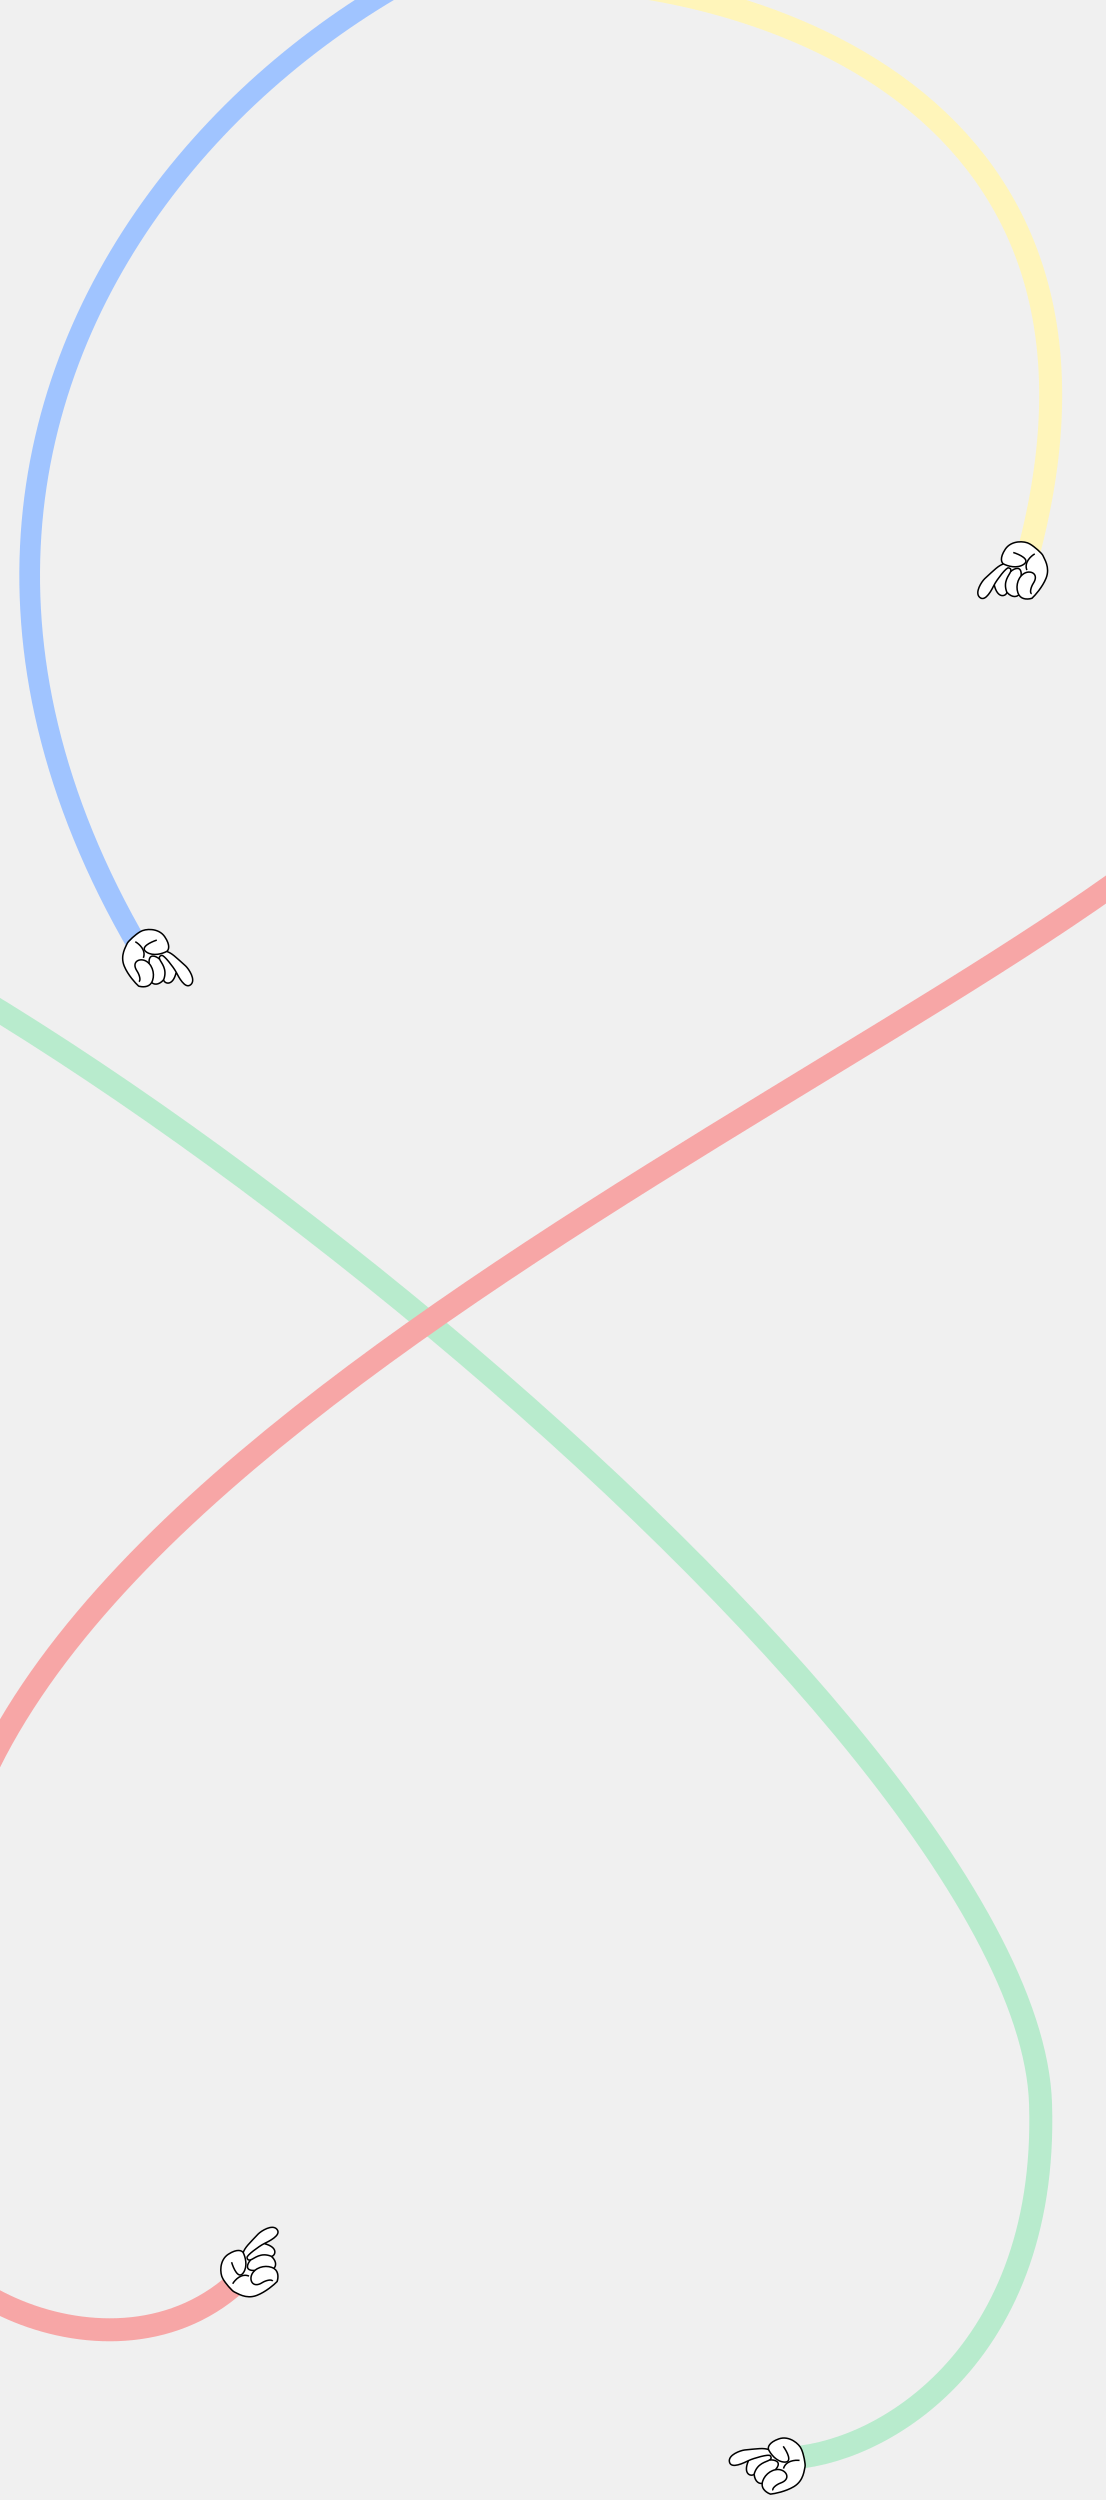
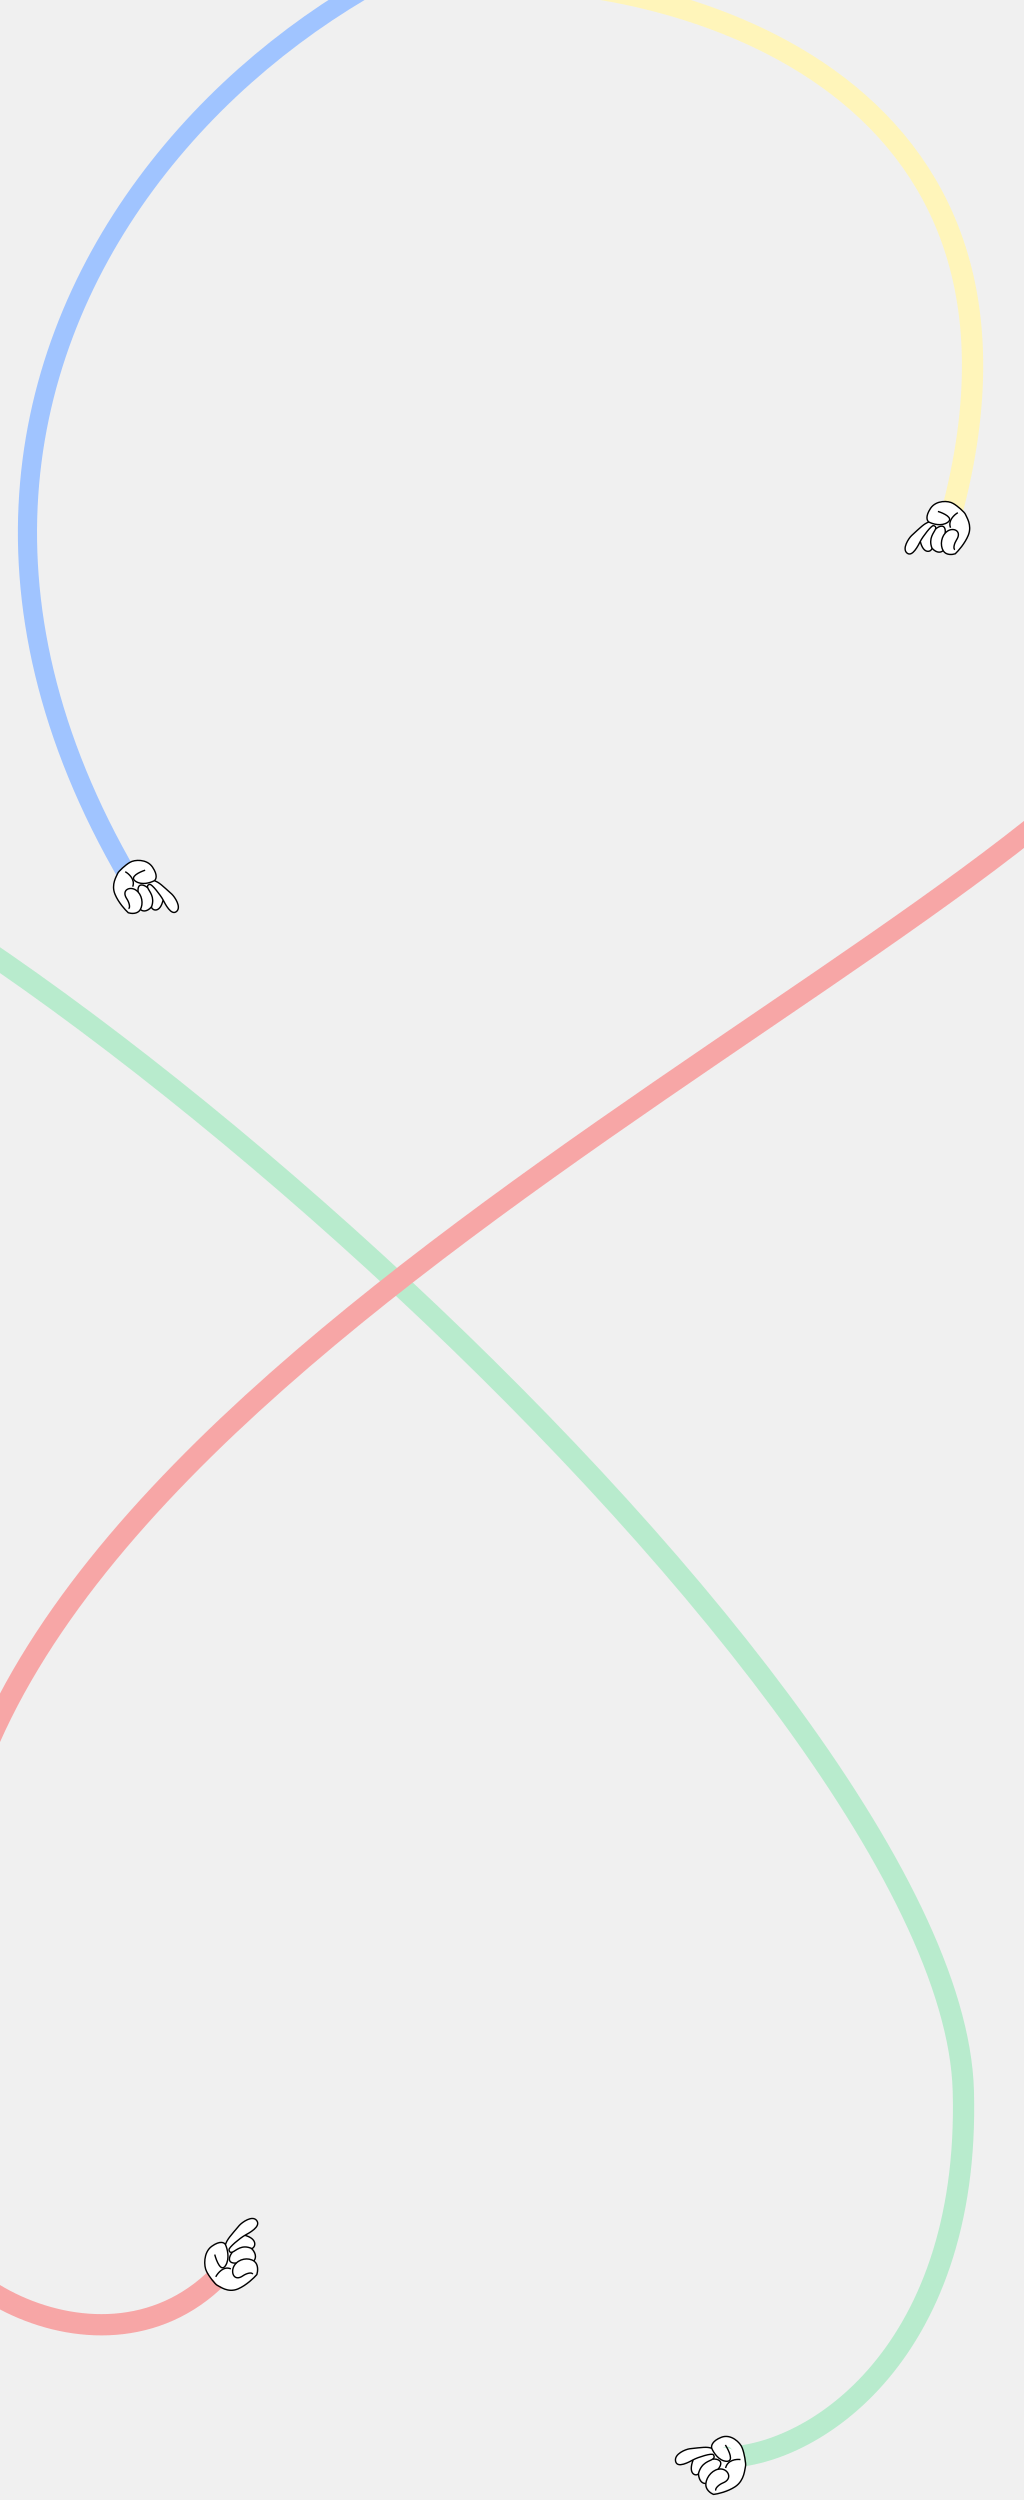
- <svg xmlns="http://www.w3.org/2000/svg" width="1443" height="3262" viewBox="0 0 1443 3262" fill="none">
+ <svg xmlns="http://www.w3.org/2000/svg" width="1443" height="3524" viewBox="0 0 1443 3524" fill="none">
  <path d="M1331 760C1535 87.498 901.922 -37.907 689.877 -25.639" stroke="#FFF5BA" stroke-width="30" />
  <path d="M961.999 -142.683C456.574 -160.315 -298 475.999 204 1273.99" stroke="#A0C4FF" stroke-width="27" />
-   <path d="M-541 1107C-209 1031.5 1341.5 2215 1357.73 2745.5C1368.13 3085.34 1133.73 3214.5 1008.73 3207.5" stroke="#B8EBCD" stroke-width="30" />
-   <path d="M1610.5 1024C1249.5 1398 -339.5 1987 -38 2737L-99.499 2851.5C-156.499 2964.5 147.701 3137.4 316.501 2971" stroke="#F7A6A6" stroke-width="30" />
+   <path d="M-540.75 1115.86C-208.762 1031.46 1341.68 2354.33 1357.91 2947.3C1368.31 3327.16 1133.92 3471.52 1008.93 3463.7" stroke="#B8EBCD" stroke-width="30" />
+   <path d="M1610.25 1024C1249.25 1441.98 -339.737 2100.25 -38.239 2938.44L-99.738 3066.41C-156.737 3192.7 147.46 3385.93 316.259 3199.96" stroke="#F7A6A6" stroke-width="30" />
  <path d="M1330.94 756.255L1330.86 756.116" stroke="white" stroke-width="45" stroke-linecap="round" />
  <path d="M1335.28 740.449L1335 740.621" stroke="white" stroke-width="45" stroke-linecap="round" />
  <path d="M1306.39 755.732C1304.11 757.528 1301.6 758.89 1300.93 759.011C1300.63 759.067 1300.4 759.242 1300.64 759.89C1301.87 763.258 1303.27 763.376 1304.28 764.743C1304.88 765.553 1305.68 765.811 1306.57 766.159C1307.7 766.6 1307.76 767.61 1307.96 768.094C1308.23 768.737 1307.75 769.355 1307.74 769.456C1307.73 769.94 1307.37 766.272 1306.69 762.677C1306.28 760.519 1305.54 759.349 1304.68 757.702C1302.28 753.087 1301.2 752.33 1300.75 751.347C1300.41 750.605 1300.4 749.794 1300.47 749.396C1300.77 747.754 1302.12 747.38 1302.94 746.326C1303.93 745.064 1304.82 744.362 1306.32 743.272C1307.07 742.729 1308.38 741.964 1308.93 741.625C1309.48 741.285 1309.25 741.428 1308.92 741.727C1307.42 743.088 1306.14 744.501 1304.98 745.643C1303.88 746.715 1302.96 747.888 1302.21 748.546C1301.08 749.538 1300.1 750.428 1299.42 751.009C1298.65 751.669 1297.77 752.704 1297.2 753.284C1296.71 753.775 1296.22 754.244 1295.77 754.776C1295.33 755.308 1294.85 755.986 1294.27 756.666C1293.8 757.229 1293.45 757.882 1292.29 760.202C1291.6 761.572 1291.23 762.598 1290.88 763.393C1290.58 764.09 1290.05 764.744 1289.51 765.237C1289.01 765.701 1288.01 766.524 1287.22 767.199C1286.53 767.798 1285.77 768.422 1285.14 769.069C1284.53 769.69 1284.2 770.357 1283.77 770.912C1283.31 771.502 1283.01 772.182 1282.55 772.948C1282.36 773.275 1282.1 773.518 1282.05 773.646C1282.03 773.701 1282.34 773.501 1282.44 773.344C1282.78 772.803 1282.74 771.969 1283.12 770.707C1283.42 769.687 1283.44 768.834 1283.39 768.226C1283.3 767.186 1284.06 766.202 1284.59 765.392C1285.11 764.6 1285.66 763.798 1286.36 763.206C1287.15 762.531 1287.73 761.745 1288.49 760.572C1289 759.777 1289.76 759.205 1290.9 758.34C1291.73 757.703 1292.4 757.123 1293.06 756.168C1293.49 755.549 1294.22 754.777 1294.95 753.971C1295.8 753.026 1296.67 752.292 1297.18 751.756C1297.71 751.194 1298.31 750.574 1299.55 749.578C1300.93 748.479 1302.15 747.552 1303.44 747.014C1304.81 746.438 1305.77 746.215 1306.69 745.677C1307.48 745.218 1308.07 744.535 1311.9 742.07C1313.29 741.178 1315.26 739.448 1316.57 738.473C1316.73 738.358 1316.91 738.235 1317 738.079C1317.45 737.373 1317.24 736.171 1316.77 735.143C1316.59 734.763 1316.21 734.614 1315.87 734.413C1314.99 733.909 1313.94 734.157 1313.22 734.185C1313.06 734.191 1312.93 733.884 1312.86 733.668C1312.58 732.802 1313.24 731.889 1313.59 731.159C1314.09 730.127 1313.67 729.053 1313.98 728.251C1314.22 727.631 1314.29 726.935 1314.61 726.315C1314.98 725.609 1315.36 724.923 1315.79 724.171C1316.29 723.302 1316.58 722.629 1317 721.754C1317.47 720.784 1317.92 719.927 1318.6 719.35C1319.48 718.59 1320.37 717.644 1321.07 717.113C1321.84 716.532 1322.36 715.768 1323.31 715.022C1325.46 713.327 1326.38 713.536 1327.25 713.385C1328.27 713.207 1329.31 713.393 1330.94 713.321C1332.05 713.271 1332.8 713.619 1333.64 713.677C1334.78 713.757 1335.85 713.98 1336.55 714.284C1337.35 714.629 1338.37 714.733 1339.16 714.859C1339.95 714.987 1340.44 715.577 1341.15 716.003C1342.07 716.552 1342.41 717.628 1342.96 718.257C1343.4 718.763 1344.13 719.462 1344.77 720.192C1345.29 720.784 1346.13 721.247 1346.96 721.701C1348.03 722.288 1348.47 722.951 1349.05 723.366C1349.19 723.467 1349.31 723.587 1349.14 723.252C1348 721.069 1347.1 720.212 1346.41 719.411C1346.26 719.239 1346.09 719.097 1346.03 719.1C1344.85 719.158 1347.78 721.836 1348.6 722.9C1349.09 723.54 1349.81 723.983 1350.35 724.487C1350.89 724.989 1351.63 725.562 1352.14 726.081C1352.68 726.62 1353.44 726.822 1354.2 727.694C1356.26 730.041 1356.41 731.53 1356.81 732.482C1357.15 733.29 1359.09 736.788 1360.13 739.043C1360.44 739.722 1360.21 740.57 1360.18 741.359C1360.15 742.119 1360.27 742.848 1360.37 743.588C1360.5 744.499 1360.36 745.294 1360.2 746.01C1359.91 747.251 1359.5 748.982 1359.36 749.804C1359.19 750.818 1358.74 751.504 1358.43 752.246C1358.14 752.934 1357.79 753.703 1357.44 754.435C1357.02 755.295 1356.53 756.026 1356.27 756.86C1356.04 757.601 1355.39 758.143 1354.79 758.775C1354.28 759.307 1353.96 759.991 1353.33 760.479C1352.77 760.913 1352.41 761.531 1351.97 762.063C1351.52 762.595 1351.14 763.216 1350.74 763.819C1350.31 764.464 1350.07 765.228 1349.68 765.853C1349.21 766.617 1348.89 767.374 1348.4 768.093C1347.99 768.695 1347.5 769.193 1347.02 769.716C1346.45 770.343 1345.66 770.784 1345.01 771.346C1344.49 771.797 1342.5 773.125 1340.97 773.593C1340.35 773.783 1339.63 773.614 1339.05 773.399C1338.9 773.345 1338.73 773.402 1338.6 773.353C1338.14 772.868 1337.4 772.298 1336.6 771.989C1336.4 771.824 1336.2 771.502 1336 771.17" stroke="white" stroke-width="13" stroke-linecap="round" />
  <path d="M1350.16 722.708C1345.09 725.624 1335.92 733.935 1339.88 743.847" stroke="black" stroke-width="2" />
  <path d="M1315.96 740.983C1313.3 739.785 1300.58 756.532 1297.24 763.115C1301.82 782.334 1312.91 777.796 1313.79 772.925C1308.11 758.608 1316.96 750.587 1318.68 745.786C1320.13 741.736 1316.65 741.108 1315.96 740.983Z" fill="white" />
  <path d="M1346.14 774.807C1343.11 773.662 1345.27 765.669 1348.24 761.174C1356.57 748.543 1344.01 742.807 1335.38 748.797C1326.76 754.786 1324.66 768.419 1329.67 776.507C1333.67 782.977 1342.58 781.948 1346.53 780.625C1350.71 776.708 1360.23 765.995 1364.9 754.477C1370.72 740.081 1362.04 728.456 1360.87 725.011C1359.93 722.255 1349.42 712.874 1343.52 709.667C1337.06 705.63 1319.62 704.712 1311.75 716.513C1303.87 728.313 1306.86 734.313 1309.34 735.838M1309.34 735.838C1302.59 738.093 1298 743.003 1284.91 755.013C1280.83 758.925 1271.28 773.408 1278.42 779.506C1286.07 786.03 1294.5 768.501 1297.24 763.115M1309.34 735.838C1314.48 738.561 1326.97 742.466 1335.84 736.305C1344.71 730.145 1330.37 723.464 1322.09 720.893M1297.24 763.115C1300.58 756.532 1313.3 739.785 1315.96 740.983C1316.65 741.108 1320.13 741.736 1318.68 745.786C1316.96 750.587 1308.11 758.608 1313.79 772.925C1312.91 777.796 1301.82 782.334 1297.24 763.115Z" stroke="black" stroke-width="2" />
  <path d="M1318.69 745.777C1323.56 741.385 1333.52 737.31 1332.4 751.479" stroke="black" stroke-width="2" />
  <path d="M1329.4 776.085C1327.32 778.344 1321.28 780.872 1313.81 772.914" stroke="black" stroke-width="2" />
  <path d="M196.135 1262.11L196.22 1261.97" stroke="white" stroke-width="45" stroke-linecap="round" />
  <path d="M191.622 1246.35L191.903 1246.52" stroke="white" stroke-width="45" stroke-linecap="round" />
  <path d="M220.681 1261.3C222.983 1263.07 225.509 1264.4 226.174 1264.52C226.483 1264.57 226.708 1264.74 226.478 1265.39C225.284 1268.77 223.886 1268.91 222.893 1270.29C222.305 1271.1 221.509 1271.37 220.621 1271.73C219.496 1272.18 219.449 1273.19 219.251 1273.68C218.987 1274.33 219.481 1274.94 219.486 1275.04C219.508 1275.52 219.822 1271.85 220.461 1268.25C220.845 1266.09 221.57 1264.91 222.411 1263.25C224.763 1258.61 225.831 1257.84 226.268 1256.85C226.597 1256.11 226.599 1255.29 226.522 1254.9C226.205 1253.26 224.855 1252.9 224.018 1251.86C223.016 1250.6 222.124 1249.91 220.607 1248.84C219.852 1248.31 218.531 1247.56 217.979 1247.22C217.426 1246.89 217.658 1247.03 217.99 1247.33C219.504 1248.67 220.798 1250.07 221.977 1251.2C223.084 1252.26 224.023 1253.42 224.78 1254.07C225.921 1255.05 226.912 1255.92 227.594 1256.5C228.369 1257.15 229.264 1258.17 229.844 1258.75C230.335 1259.23 230.836 1259.7 231.286 1260.22C231.736 1260.75 232.22 1261.42 232.805 1262.1C233.289 1262.65 233.642 1263.3 234.83 1265.61C235.532 1266.97 235.921 1267.99 236.276 1268.78C236.588 1269.48 237.125 1270.12 237.664 1270.61C238.172 1271.07 239.188 1271.88 239.976 1272.55C240.677 1273.14 241.449 1273.75 242.086 1274.39C242.698 1275.01 243.04 1275.67 243.476 1276.22C243.94 1276.8 244.247 1277.48 244.714 1278.24C244.913 1278.57 245.173 1278.81 245.226 1278.93C245.248 1278.99 244.935 1278.79 244.834 1278.64C244.487 1278.1 244.511 1277.26 244.122 1276.01C243.807 1274.99 243.779 1274.14 243.825 1273.53C243.903 1272.49 243.129 1271.51 242.591 1270.71C242.065 1269.92 241.503 1269.13 240.8 1268.54C239.997 1267.88 239.408 1267.1 238.639 1265.93C238.118 1265.15 237.348 1264.58 236.203 1263.73C235.36 1263.1 234.689 1262.53 234.016 1261.58C233.58 1260.97 232.839 1260.21 232.103 1259.41C231.241 1258.47 230.359 1257.75 229.847 1257.22C229.31 1256.66 228.702 1256.05 227.446 1255.07C226.058 1253.98 224.824 1253.07 223.535 1252.55C222.154 1251.99 221.193 1251.78 220.264 1251.25C219.468 1250.8 218.869 1250.12 215.013 1247.7C213.619 1246.83 211.628 1245.12 210.3 1244.16C210.143 1244.05 209.965 1243.93 209.865 1243.77C209.414 1243.07 209.61 1241.86 210.068 1240.83C210.238 1240.45 210.614 1240.3 210.96 1240.09C211.826 1239.58 212.88 1239.81 213.605 1239.83C213.764 1239.84 213.887 1239.53 213.954 1239.31C214.225 1238.44 213.558 1237.54 213.198 1236.81C212.689 1235.79 213.093 1234.71 212.777 1233.91C212.532 1233.29 212.45 1232.6 212.12 1231.98C211.744 1231.28 211.357 1230.6 210.915 1229.85C210.404 1228.99 210.116 1228.32 209.682 1227.45C209.201 1226.48 208.735 1225.63 208.056 1225.06C207.161 1224.31 206.265 1223.38 205.557 1222.85C204.784 1222.28 204.252 1221.52 203.295 1220.79C201.124 1219.12 200.207 1219.34 199.335 1219.2C198.316 1219.03 197.274 1219.23 195.648 1219.17C194.534 1219.14 193.793 1219.49 192.954 1219.56C191.815 1219.65 190.747 1219.89 190.044 1220.2C189.248 1220.56 188.23 1220.67 187.447 1220.81C186.658 1220.94 186.175 1221.54 185.466 1221.97C184.55 1222.53 184.221 1223.61 183.679 1224.25C183.243 1224.76 182.529 1225.47 181.894 1226.2C181.38 1226.8 180.547 1227.27 179.726 1227.74C178.663 1228.34 178.228 1229.01 177.654 1229.43C177.513 1229.53 177.391 1229.65 177.562 1229.31C178.673 1227.12 179.567 1226.25 180.245 1225.44C180.391 1225.27 180.564 1225.12 180.626 1225.13C181.802 1225.17 178.905 1227.88 178.096 1228.96C177.61 1229.6 176.896 1230.05 176.362 1230.56C175.829 1231.07 175.101 1231.65 174.591 1232.18C174.062 1232.72 173.306 1232.93 172.551 1233.81C170.519 1236.18 170.383 1237.67 169.997 1238.63C169.669 1239.44 167.77 1242.96 166.753 1245.23C166.447 1245.91 166.693 1246.76 166.729 1247.55C166.764 1248.31 166.66 1249.04 166.566 1249.78C166.45 1250.69 166.591 1251.48 166.766 1252.2C167.07 1253.43 167.5 1255.16 167.645 1255.98C167.824 1256.99 168.283 1257.67 168.605 1258.41C168.903 1259.1 169.263 1259.86 169.622 1260.59C170.045 1261.45 170.552 1262.17 170.818 1263C171.055 1263.74 171.709 1264.27 172.323 1264.9C172.839 1265.43 173.159 1266.11 173.796 1266.59C174.363 1267.01 174.732 1267.63 175.181 1268.15C175.631 1268.68 176.023 1269.3 176.429 1269.9C176.865 1270.54 177.116 1271.3 177.509 1271.92C177.988 1272.68 178.32 1273.43 178.816 1274.14C179.232 1274.74 179.723 1275.23 180.21 1275.75C180.794 1276.37 181.584 1276.8 182.241 1277.36C182.768 1277.8 184.772 1279.11 186.31 1279.56C186.935 1279.74 187.646 1279.56 188.229 1279.34C188.374 1279.29 188.546 1279.34 188.674 1279.29C189.13 1278.8 189.86 1278.22 190.659 1277.9C190.857 1277.74 191.053 1277.41 191.255 1277.08" stroke="white" stroke-width="13" stroke-linecap="round" />
  <path d="M176.532 1228.78C181.641 1231.64 190.899 1239.84 187.052 1249.8" stroke="black" stroke-width="2" />
  <path d="M181.152 1280.83C184.165 1279.65 181.914 1271.68 178.896 1267.22C170.417 1254.69 182.918 1248.81 191.61 1254.7C200.303 1260.59 202.558 1274.2 197.643 1282.34C193.711 1288.86 184.796 1287.93 180.83 1286.65C176.607 1282.78 166.96 1272.18 162.165 1260.72C156.171 1246.39 164.718 1234.67 165.853 1231.21C166.762 1228.44 177.161 1218.94 183.028 1215.67C189.437 1211.55 206.864 1210.44 214.875 1222.15C222.886 1233.85 219.966 1239.89 217.504 1241.44M217.504 1241.44C224.283 1243.62 228.926 1248.48 242.15 1260.34C246.28 1264.2 255.995 1278.57 248.92 1284.75C241.351 1291.36 232.717 1273.93 229.92 1268.58M217.504 1241.44C212.398 1244.22 199.951 1248.27 191.01 1242.21C182.069 1236.16 196.331 1229.31 204.579 1226.64M229.92 1268.58C226.502 1262.03 213.591 1245.43 210.947 1246.66C210.252 1246.8 206.78 1247.46 208.275 1251.5C210.048 1256.28 218.997 1264.2 213.48 1278.58C214.415 1283.44 225.559 1287.85 229.92 1268.58Z" stroke="black" stroke-width="2" />
  <path d="M208.262 1251.49C203.349 1247.15 193.343 1243.19 194.623 1257.35" stroke="black" stroke-width="2" />
  <path d="M197.905 1281.92C200.015 1284.15 206.08 1286.61 213.463 1278.57" stroke="black" stroke-width="2" />
-   <path d="M337.425 2961.06L337.286 2960.97" stroke="white" stroke-width="45" stroke-linecap="round" />
-   <path d="M321.561 2965.18L321.737 2964.9" stroke="white" stroke-width="45" stroke-linecap="round" />
-   <path d="M337.236 2936.5C339.064 2934.24 340.46 2931.75 340.59 2931.09C340.651 2930.78 340.828 2930.56 341.473 2930.81C344.824 2932.09 344.923 2933.49 346.275 2934.52C347.078 2935.12 347.325 2935.93 347.66 2936.82C348.086 2937.96 349.095 2938.03 349.576 2938.24C350.216 2938.52 350.84 2938.04 350.941 2938.04C351.425 2938.03 347.763 2937.63 344.177 2936.9C342.025 2936.46 340.866 2935.7 339.23 2934.82C334.648 2932.35 333.906 2931.27 332.929 2930.8C332.192 2930.46 331.381 2930.43 330.982 2930.5C329.336 2930.78 328.944 2932.12 327.879 2932.93C326.603 2933.9 325.89 2934.77 324.779 2936.26C324.225 2937 323.443 2938.3 323.096 2938.85C322.749 2939.39 322.895 2939.16 323.198 2938.84C324.58 2937.36 326.011 2936.1 327.168 2934.95C328.255 2933.87 329.44 2932.96 330.109 2932.22C331.116 2931.11 332.02 2930.14 332.609 2929.47C333.28 2928.71 334.327 2927.84 334.915 2927.28C335.412 2926.8 335.888 2926.31 336.426 2925.87C336.964 2925.44 337.649 2924.97 338.337 2924.4C338.905 2923.93 339.564 2923.59 341.899 2922.46C343.279 2921.8 344.31 2921.43 345.109 2921.1C345.811 2920.8 346.471 2920.28 346.971 2919.76C347.442 2919.26 348.279 2918.27 348.964 2917.49C349.573 2916.81 350.207 2916.05 350.863 2915.43C351.492 2914.84 352.163 2914.51 352.724 2914.09C353.321 2913.64 354.004 2913.35 354.777 2912.9C355.106 2912.71 355.353 2912.46 355.482 2912.41C355.537 2912.39 355.332 2912.69 355.174 2912.79C354.629 2913.13 353.795 2913.08 352.528 2913.44C351.504 2913.73 350.651 2913.73 350.043 2913.67C349.005 2913.57 348.011 2914.32 347.193 2914.83C346.395 2915.34 345.585 2915.88 344.984 2916.57C344.298 2917.36 343.504 2917.93 342.321 2918.67C341.519 2919.17 340.936 2919.92 340.056 2921.05C339.408 2921.87 338.819 2922.53 337.855 2923.18C337.23 2923.6 336.448 2924.32 335.632 2925.03C334.675 2925.87 333.93 2926.74 333.387 2927.24C332.818 2927.76 332.19 2928.35 331.177 2929.58C330.059 2930.94 329.116 2932.15 328.56 2933.43C327.965 2934.79 327.729 2935.75 327.179 2936.67C326.709 2937.45 326.017 2938.03 323.501 2941.83C322.59 2943.2 320.833 2945.14 319.841 2946.45C319.723 2946.6 319.598 2946.78 319.44 2946.87C318.729 2947.31 317.529 2947.08 316.509 2946.6C316.13 2946.42 315.987 2946.04 315.79 2945.69C315.298 2944.81 315.561 2943.76 315.599 2943.03C315.607 2942.88 315.301 2942.75 315.086 2942.67C314.224 2942.38 313.303 2943.02 312.568 2943.37C311.529 2943.85 310.461 2943.42 309.655 2943.71C309.032 2943.94 308.335 2944.01 307.71 2944.32C307 2944.68 306.308 2945.05 305.55 2945.47C304.674 2945.96 303.998 2946.23 303.118 2946.65C302.141 2947.1 301.278 2947.55 300.692 2948.21C299.92 2949.09 298.961 2949.96 298.421 2950.65C297.83 2951.41 297.059 2951.92 296.299 2952.86C294.576 2954.99 294.772 2955.91 294.609 2956.78C294.418 2957.8 294.589 2958.84 294.494 2960.47C294.429 2961.58 294.767 2962.33 294.814 2963.17C294.878 2964.31 295.087 2965.38 295.381 2966.09C295.715 2966.9 295.805 2967.92 295.921 2968.71C296.037 2969.5 296.621 2970 297.037 2970.72C297.574 2971.65 298.645 2972 299.266 2972.56C299.766 2973.01 300.455 2973.74 301.177 2974.39C301.761 2974.92 302.212 2975.77 302.655 2976.6C303.228 2977.68 303.885 2978.13 304.291 2978.71C304.39 2978.86 304.508 2978.98 304.176 2978.8C302.009 2977.64 301.164 2976.72 300.372 2976.02C300.203 2975.87 300.063 2975.7 300.067 2975.63C300.141 2974.46 302.778 2977.42 303.832 2978.26C304.465 2978.76 304.898 2979.49 305.395 2980.03C305.889 2980.58 306.452 2981.32 306.964 2981.84C307.495 2982.39 307.688 2983.15 308.549 2983.92C310.868 2986.02 312.354 2986.19 313.301 2986.6C314.104 2986.95 317.575 2988.93 319.816 2990.01C320.49 2990.33 321.341 2990.11 322.131 2990.09C322.891 2990.07 323.618 2990.2 324.357 2990.31C325.266 2990.45 326.063 2990.33 326.781 2990.17C328.026 2989.9 329.762 2989.51 330.586 2989.39C331.603 2989.23 332.294 2988.79 333.041 2988.49C333.733 2988.21 334.506 2987.87 335.243 2987.53C336.109 2987.12 336.847 2986.64 337.684 2986.39C338.428 2986.17 338.978 2985.53 339.619 2984.93C340.158 2984.43 340.846 2984.13 341.342 2983.5C341.785 2982.95 342.407 2982.6 342.945 2982.16C343.483 2981.72 344.11 2981.35 344.717 2980.95C345.368 2980.54 346.136 2980.3 346.766 2979.93C347.536 2979.47 348.297 2979.15 349.023 2978.68C349.631 2978.28 350.135 2977.8 350.665 2977.32C351.3 2976.75 351.751 2975.98 352.322 2975.33C352.781 2974.82 354.135 2972.85 354.624 2971.32C354.822 2970.7 354.664 2969.99 354.456 2969.4C354.405 2969.25 354.463 2969.08 354.416 2968.95C353.938 2968.48 353.377 2967.74 353.08 2966.93C352.918 2966.73 352.598 2966.52 352.269 2966.31" stroke="white" stroke-width="13" stroke-linecap="round" />
-   <path d="M303.618 2979.82C306.604 2974.78 315.039 2965.73 324.895 2969.83" stroke="black" stroke-width="2" />
-   <path d="M322.358 2945.86C321.197 2943.19 338.116 2930.7 344.744 2927.45C363.899 2932.29 359.21 2943.32 354.327 2944.13C340.089 2938.26 331.948 2947 327.123 2948.66C323.054 2950.05 322.474 2946.56 322.358 2945.86Z" fill="white" />
-   <path d="M355.767 2976.51C354.664 2973.47 346.642 2975.52 342.107 2978.42C329.364 2986.58 323.8 2973.94 329.906 2965.4C336.013 2956.86 349.673 2954.94 357.692 2960.06C364.107 2964.16 362.956 2973.04 361.579 2976.98C357.606 2981.1 346.764 2990.48 335.184 2994.98C320.708 3000.62 309.203 2991.78 305.775 2990.55C303.031 2989.58 293.795 2978.94 290.67 2973C286.721 2966.48 286.041 2949.03 297.948 2941.32C309.855 2933.61 315.813 2936.68 317.304 2939.18M317.304 2939.18C319.651 2932.46 324.624 2927.94 336.812 2915.01C340.779 2910.98 355.39 2901.63 361.391 2908.86C367.81 2916.59 350.167 2924.79 344.744 2927.45M317.304 2939.18C319.957 2944.35 323.691 2956.9 317.41 2965.68C311.129 2974.47 304.644 2960.04 302.187 2951.73M344.744 2927.45C338.116 2930.7 321.197 2943.19 322.358 2945.86C322.474 2946.56 323.054 2950.05 327.123 2948.66C331.948 2947 340.089 2938.26 354.327 2944.13C359.21 2943.32 363.899 2932.29 344.744 2927.45Z" stroke="black" stroke-width="2" />
-   <path d="M327.115 2948.67C322.656 2953.47 318.446 2963.38 332.629 2962.45" stroke="black" stroke-width="2" />
-   <path d="M357.274 2959.79C359.561 2957.74 362.171 2951.73 354.316 2944.15" stroke="black" stroke-width="2" />
-   <path d="M1007.68 3225.49L1007.7 3225.33" stroke="white" stroke-width="45" stroke-linecap="round" />
-   <path d="M1020.67 3215.5L1020.35 3215.47" stroke="white" stroke-width="45" stroke-linecap="round" />
-   <path d="M988.419 3210.25C985.516 3210.31 982.692 3209.88 982.09 3209.58C981.81 3209.43 981.527 3209.44 981.325 3210.1C980.275 3213.53 981.32 3214.47 981.299 3216.17C981.286 3217.17 981.768 3217.86 982.269 3218.68C982.904 3219.71 982.341 3220.55 982.211 3221.06C982.039 3221.74 981.278 3221.93 981.214 3222.01C980.909 3222.39 982.839 3219.25 984.466 3215.97C985.443 3214.01 985.56 3212.63 985.869 3210.79C986.736 3205.66 986.335 3204.41 986.571 3203.36C986.749 3202.56 987.23 3201.91 987.528 3201.63C988.757 3200.5 990.055 3201.02 991.349 3200.68C992.899 3200.27 994.026 3200.24 995.884 3200.28C996.81 3200.3 998.317 3200.48 998.959 3200.54C999.602 3200.6 999.333 3200.58 998.89 3200.62C996.873 3200.8 995.001 3201.15 993.382 3201.36C991.862 3201.55 990.417 3201.93 989.422 3202C987.923 3202.11 986.603 3202.23 985.714 3202.28C984.704 3202.35 983.375 3202.64 982.567 3202.75C981.885 3202.85 981.206 3202.93 980.531 3203.08C979.857 3203.24 979.067 3203.49 978.196 3203.69C977.476 3203.85 976.806 3204.16 974.48 3205.31C973.106 3205.99 972.186 3206.58 971.43 3207C970.767 3207.37 969.95 3207.58 969.228 3207.65C968.547 3207.71 967.247 3207.76 966.218 3207.83C965.303 3207.89 964.316 3207.92 963.423 3208.06C962.567 3208.19 961.897 3208.52 961.22 3208.7C960.499 3208.9 959.851 3209.26 959.023 3209.59C958.67 3209.74 958.318 3209.78 958.2 3209.85C958.149 3209.88 958.518 3209.9 958.691 3209.84C959.29 3209.61 959.767 3208.93 960.827 3208.15C961.684 3207.52 962.213 3206.85 962.539 3206.33C963.095 3205.45 964.297 3205.12 965.207 3204.8C966.097 3204.48 967.022 3204.17 967.934 3204.12C968.976 3204.06 969.912 3203.79 971.223 3203.31C972.111 3202.98 973.065 3202.99 974.492 3202.98C975.543 3202.98 976.423 3202.92 977.527 3202.56C978.243 3202.32 979.293 3202.15 980.358 3201.94C981.608 3201.7 982.747 3201.65 983.474 3201.52C984.236 3201.4 985.089 3201.26 986.683 3201.22C988.443 3201.18 989.978 3201.18 991.326 3201.52C992.769 3201.89 993.668 3202.29 994.728 3202.42C995.636 3202.53 996.52 3202.34 1001.06 3202.69C1002.7 3202.81 1005.32 3202.62 1006.95 3202.64C1007.15 3202.64 1007.36 3202.65 1007.54 3202.59C1008.32 3202.29 1008.87 3201.21 1009.12 3200.1C1009.21 3199.69 1009 3199.35 1008.84 3198.98C1008.45 3198.05 1007.46 3197.61 1006.87 3197.2C1006.74 3197.11 1006.82 3196.78 1006.9 3196.57C1007.2 3195.71 1008.27 3195.38 1008.99 3195.01C1010.01 3194.49 1010.33 3193.38 1011.06 3192.92C1011.62 3192.57 1012.1 3192.06 1012.73 3191.76C1013.45 3191.42 1014.17 3191.1 1014.97 3190.77C1015.89 3190.38 1016.52 3190.01 1017.39 3189.57C1018.35 3189.08 1019.23 3188.67 1020.11 3188.62C1021.28 3188.54 1022.55 3188.32 1023.43 3188.32C1024.4 3188.32 1025.27 3188.03 1026.48 3188.01C1029.22 3187.96 1029.83 3188.68 1030.61 3189.08C1031.53 3189.55 1032.25 3190.33 1033.59 3191.26C1034.51 3191.89 1034.89 3192.62 1035.53 3193.17C1036.39 3193.92 1037.11 3194.74 1037.48 3195.41C1037.91 3196.17 1038.66 3196.87 1039.21 3197.44C1039.77 3198.02 1039.8 3198.79 1040.11 3199.56C1040.52 3200.55 1040.14 3201.62 1040.2 3202.45C1040.25 3203.12 1040.4 3204.11 1040.47 3205.08C1040.53 3205.87 1040.92 3206.75 1041.3 3207.61C1041.8 3208.72 1041.75 3209.52 1041.97 3210.2C1042.02 3210.36 1042.04 3210.53 1042.11 3210.16C1042.52 3207.73 1042.32 3206.51 1042.25 3205.45C1042.24 3205.23 1042.18 3205.01 1042.13 3204.97C1041.16 3204.31 1041.88 3208.21 1041.89 3209.55C1041.9 3210.36 1042.2 3211.15 1042.33 3211.88C1042.46 3212.6 1042.7 3213.5 1042.79 3214.23C1042.9 3214.98 1043.38 3215.6 1043.46 3216.76C1043.69 3219.87 1042.91 3221.15 1042.65 3222.15C1042.43 3223 1041.87 3226.96 1041.34 3229.38C1041.18 3230.12 1040.48 3230.65 1039.98 3231.26C1039.5 3231.85 1039.15 3232.5 1038.79 3233.15C1038.34 3233.96 1037.75 3234.51 1037.19 3234.98C1036.21 3235.79 1034.84 3236.93 1034.23 3237.5C1033.49 3238.21 1032.71 3238.48 1032.01 3238.89C1031.37 3239.26 1030.62 3239.66 1029.9 3240.03C1029.05 3240.47 1028.21 3240.75 1027.51 3241.26C1026.88 3241.71 1026.03 3241.75 1025.17 3241.89C1024.44 3242.01 1023.78 3242.36 1022.98 3242.37C1022.27 3242.38 1021.61 3242.65 1020.94 3242.81C1020.26 3242.97 1019.58 3243.23 1018.9 3243.47C1018.17 3243.72 1017.51 3244.19 1016.83 3244.45C1015.99 3244.78 1015.28 3245.19 1014.45 3245.47C1013.76 3245.7 1013.08 3245.8 1012.38 3245.93C1011.54 3246.08 1010.65 3245.96 1009.79 3246.02C1009.1 3246.06 1006.71 3245.92 1005.21 3245.37C1004.6 3245.14 1004.13 3244.58 1003.79 3244.05C1003.71 3243.92 1003.54 3243.86 1003.47 3243.75C1003.39 3243.08 1003.15 3242.18 1002.69 3241.45C1002.63 3241.2 1002.67 3240.82 1002.71 3240.43" stroke="white" stroke-width="13" stroke-linecap="round" />
-   <path d="M1043.25 3210.34C1037.44 3209.61 1025.12 3210.7 1022.3 3220.99" stroke="black" stroke-width="2" />
-   <path d="M1004.95 3204.27C1003.55 3201.71 983.302 3207.38 976.664 3210.62C968.717 3228.7 980.3 3231.78 983.941 3228.43C988.052 3213.58 999.956 3212.53 1004.22 3209.74C1007.82 3207.39 1005.43 3204.79 1004.95 3204.27Z" fill="white" />
-   <path d="M1008.6 3249.46C1006.88 3246.72 1013.42 3241.65 1018.5 3239.85C1032.77 3234.81 1026.21 3222.65 1015.72 3222.22C1005.23 3221.79 995.329 3231.4 994.44 3240.87C993.729 3248.45 1001.45 3253 1005.4 3254.33C1011.09 3253.73 1025.15 3250.94 1035.82 3244.57C1049.16 3236.61 1049.26 3222.1 1050.4 3218.64C1051.31 3215.88 1048.6 3202.06 1045.82 3195.94C1043.11 3188.82 1029.76 3177.56 1016.36 3182.22C1002.96 3186.87 1001.72 3193.46 1002.78 3196.17M1002.78 3196.17C996.032 3193.89 989.411 3195.04 971.728 3196.72C966.11 3197.37 949.754 3203.15 951.771 3212.33C953.928 3222.14 971.232 3213.26 976.664 3210.62M1002.78 3196.17C1005.23 3201.44 1012.83 3212.1 1023.62 3212.54C1034.42 3212.98 1027.02 3199 1021.97 3191.96M976.664 3210.62C983.302 3207.38 1003.55 3201.71 1004.95 3204.27C1005.43 3204.79 1007.82 3207.39 1004.22 3209.74C999.956 3212.53 988.052 3213.58 983.941 3228.43C980.3 3231.78 968.717 3228.7 976.664 3210.62Z" stroke="black" stroke-width="2" />
-   <path d="M1004.24 3209.74C1010.77 3209.18 1021.17 3211.94 1011.72 3222.56" stroke="black" stroke-width="2" />
-   <path d="M994.481 3240.37C991.456 3240.91 985.118 3239.29 983.962 3228.43" stroke="black" stroke-width="2" />
+   <path d="M337.924 3188.45L337.786 3188.35" stroke="white" stroke-width="45" stroke-linecap="round" />
+   <path d="M322.06 3193.05L322.237 3192.74" stroke="white" stroke-width="45" stroke-linecap="round" />
+   <path d="M337.736 3161.01C339.564 3158.49 340.96 3155.71 341.09 3154.97C341.15 3154.62 341.327 3154.38 341.973 3154.65C345.324 3156.08 345.422 3157.65 346.775 3158.79C347.577 3159.47 347.824 3160.37 348.16 3161.37C348.585 3162.64 349.595 3162.72 350.076 3162.96C350.715 3163.27 351.34 3162.73 351.44 3162.73C351.925 3162.72 348.262 3162.27 344.677 3161.45C342.525 3160.96 341.365 3160.12 339.729 3159.13C335.148 3156.38 334.406 3155.16 333.429 3154.65C332.691 3154.26 331.88 3154.23 331.482 3154.31C329.836 3154.62 329.444 3156.11 328.378 3157.02C327.103 3158.1 326.389 3159.08 325.278 3160.74C324.725 3161.57 323.943 3163.03 323.596 3163.64C323.249 3164.24 323.394 3163.99 323.698 3163.63C325.08 3161.97 326.51 3160.57 327.668 3159.28C328.755 3158.07 329.94 3157.06 330.608 3156.23C331.615 3154.98 332.519 3153.9 333.109 3153.15C333.779 3152.31 334.826 3151.34 335.414 3150.7C335.912 3150.17 336.387 3149.62 336.925 3149.14C337.463 3148.65 338.148 3148.13 338.836 3147.49C339.405 3146.97 340.063 3146.59 342.399 3145.33C343.778 3144.58 344.809 3144.18 345.609 3143.8C346.31 3143.47 346.97 3142.89 347.47 3142.3C347.942 3141.75 348.778 3140.64 349.464 3139.77C350.073 3139.01 350.707 3138.16 351.362 3137.47C351.991 3136.8 352.663 3136.44 353.223 3135.97C353.821 3135.47 354.504 3135.14 355.276 3134.64C355.606 3134.43 355.853 3134.15 355.981 3134.09C356.036 3134.07 355.832 3134.41 355.674 3134.52C355.129 3134.89 354.294 3134.84 353.028 3135.24C352.004 3135.56 351.151 3135.57 350.543 3135.5C349.504 3135.39 348.51 3136.22 347.693 3136.8C346.895 3137.37 346.084 3137.97 345.483 3138.74C344.797 3139.62 344.004 3140.26 342.821 3141.08C342.018 3141.64 341.436 3142.49 340.555 3143.74C339.907 3144.67 339.319 3145.4 338.355 3146.12C337.73 3146.59 336.947 3147.4 336.132 3148.2C335.175 3149.14 334.43 3150.1 333.886 3150.66C333.317 3151.24 332.689 3151.9 331.676 3153.28C330.558 3154.8 329.616 3156.15 329.06 3157.58C328.465 3159.1 328.228 3160.17 327.679 3161.2C327.208 3162.07 326.517 3162.72 324 3166.96C323.09 3168.49 321.332 3170.67 320.34 3172.13C320.223 3172.3 320.097 3172.49 319.94 3172.6C319.229 3173.09 318.029 3172.83 317.008 3172.29C316.63 3172.09 316.486 3171.67 316.29 3171.27C315.798 3170.29 316.061 3169.12 316.098 3168.31C316.106 3168.14 315.801 3167.99 315.586 3167.91C314.724 3167.58 313.803 3168.3 313.067 3168.68C312.029 3169.22 310.961 3168.74 310.154 3169.07C309.532 3169.33 308.834 3169.4 308.209 3169.75C307.499 3170.15 306.808 3170.56 306.05 3171.04C305.174 3171.58 304.497 3171.89 303.617 3172.35C302.64 3172.86 301.777 3173.35 301.191 3174.1C300.419 3175.07 299.461 3176.05 298.92 3176.83C298.329 3177.67 297.558 3178.25 296.799 3179.29C295.075 3181.67 295.272 3182.7 295.108 3183.67C294.917 3184.81 295.089 3185.98 294.994 3187.79C294.929 3189.03 295.266 3189.87 295.314 3190.81C295.378 3192.09 295.586 3193.29 295.881 3194.08C296.214 3194.98 296.304 3196.12 296.42 3197C296.537 3197.88 297.12 3198.44 297.536 3199.24C298.073 3200.28 299.144 3200.68 299.766 3201.3C300.265 3201.8 300.954 3202.62 301.676 3203.35C302.26 3203.94 302.712 3204.89 303.154 3205.82C303.727 3207.02 304.384 3207.53 304.791 3208.18C304.89 3208.34 305.008 3208.48 304.675 3208.28C302.508 3206.98 301.664 3205.95 300.872 3205.17C300.702 3205.01 300.563 3204.81 300.567 3204.74C300.641 3203.43 303.278 3206.74 304.331 3207.67C304.964 3208.23 305.398 3209.04 305.894 3209.65C306.389 3210.26 306.951 3211.09 307.463 3211.68C307.995 3212.28 308.187 3213.13 309.049 3214C311.367 3216.34 312.854 3216.53 313.8 3216.99C314.604 3217.38 318.075 3219.6 320.315 3220.8C320.99 3221.16 321.841 3220.91 322.63 3220.89C323.391 3220.87 324.118 3221.01 324.857 3221.14C325.766 3221.29 326.563 3221.16 327.281 3220.98C328.525 3220.68 330.262 3220.24 331.086 3220.11C332.102 3219.93 332.794 3219.44 333.541 3219.1C334.232 3218.79 335.005 3218.41 335.742 3218.03C336.608 3217.58 337.346 3217.03 338.184 3216.76C338.927 3216.51 339.478 3215.8 340.119 3215.13C340.658 3214.57 341.345 3214.23 341.842 3213.53C342.284 3212.91 342.907 3212.52 343.444 3212.03C343.982 3211.54 344.609 3211.12 345.217 3210.68C345.868 3210.22 346.635 3209.96 347.266 3209.54C348.036 3209.02 348.797 3208.67 349.523 3208.14C350.131 3207.69 350.635 3207.15 351.164 3206.63C351.799 3205.99 352.251 3205.12 352.822 3204.4C353.28 3203.83 354.635 3201.62 355.123 3199.92C355.322 3199.23 355.163 3198.43 354.956 3197.77C354.904 3197.61 354.963 3197.41 354.916 3197.27C354.437 3196.75 353.877 3195.91 353.579 3195.01C353.417 3194.79 353.098 3194.56 352.769 3194.33" stroke="white" stroke-width="13" stroke-linecap="round" />
+   <path d="M304.117 3209.41C307.103 3203.79 315.539 3193.68 325.395 3198.25" stroke="black" stroke-width="2" />
+   <path d="M322.858 3171.47C321.697 3168.49 338.616 3154.53 345.243 3150.9C364.399 3156.31 359.709 3168.63 354.827 3169.54C340.589 3162.97 332.447 3172.75 327.623 3174.59C323.554 3176.15 322.974 3172.25 322.858 3171.47Z" fill="white" />
+   <path d="M356.266 3205.72C355.163 3202.32 347.141 3204.61 342.607 3207.85C329.863 3216.97 324.299 3202.84 330.406 3193.3C336.512 3183.76 350.172 3181.62 358.191 3187.34C364.606 3191.91 363.456 3201.84 362.079 3206.24C358.105 3210.85 347.263 3221.33 335.683 3226.36C321.208 3232.65 309.703 3222.78 306.274 3221.41C303.531 3220.32 294.295 3208.44 291.169 3201.79C287.221 3194.52 286.541 3175.02 298.448 3166.4C310.354 3157.78 316.313 3161.21 317.804 3164M317.804 3164C320.151 3156.49 325.123 3151.44 337.311 3137C341.278 3132.5 355.89 3122.05 361.89 3130.13C368.309 3138.77 350.667 3147.92 345.243 3150.9M317.804 3164C320.456 3169.78 324.19 3183.8 317.909 3193.62C311.628 3203.44 305.144 3187.31 302.687 3178.02M345.243 3150.9C338.616 3154.53 321.697 3168.49 322.858 3171.47C322.974 3172.25 323.554 3176.15 327.623 3174.59C332.447 3172.75 340.589 3162.97 354.827 3169.54C359.709 3168.63 364.399 3156.31 345.243 3150.9Z" stroke="black" stroke-width="2" />
+   <path d="M327.614 3174.61C323.156 3179.98 318.946 3191.04 333.128 3190.01" stroke="black" stroke-width="2" />
+   <path d="M357.774 3187.03C360.061 3184.74 362.671 3178.03 354.816 3169.56" stroke="black" stroke-width="2" />
+   <path d="M1008.18 3483.93L1008.19 3483.74" stroke="white" stroke-width="45" stroke-linecap="round" />
+   <path d="M1021.17 3472.77L1020.85 3472.73" stroke="white" stroke-width="45" stroke-linecap="round" />
+   <path d="M988.919 3466.9C986.016 3466.96 983.191 3466.48 982.59 3466.14C982.31 3465.99 982.027 3465.99 981.825 3466.73C980.774 3470.56 981.819 3471.61 981.798 3473.51C981.786 3474.63 982.267 3475.4 982.768 3476.31C983.403 3477.47 982.84 3478.41 982.711 3478.98C982.539 3479.73 981.777 3479.95 981.714 3480.04C981.408 3480.46 983.339 3476.95 984.966 3473.29C985.942 3471.09 986.059 3469.55 986.369 3467.5C987.236 3461.77 986.834 3460.37 987.07 3459.19C987.249 3458.3 987.729 3457.57 988.027 3457.27C989.256 3456.01 990.555 3456.58 991.849 3456.2C993.398 3455.74 994.526 3455.71 996.384 3455.75C997.309 3455.78 998.816 3455.98 999.459 3456.05C1000.1 3456.11 999.832 3456.09 999.389 3456.13C997.373 3456.33 995.501 3456.73 993.882 3456.96C992.362 3457.18 990.917 3457.6 989.921 3457.68C988.422 3457.8 987.103 3457.93 986.214 3457.99C985.204 3458.06 983.875 3458.39 983.067 3458.52C982.384 3458.63 981.705 3458.71 981.031 3458.89C980.356 3459.06 979.566 3459.35 978.696 3459.56C977.976 3459.74 977.306 3460.09 974.979 3461.38C973.605 3462.13 972.686 3462.79 971.93 3463.27C971.266 3463.68 970.45 3463.91 969.727 3463.99C969.046 3464.06 967.747 3464.12 966.717 3464.19C965.802 3464.26 964.816 3464.3 963.923 3464.45C963.067 3464.59 962.397 3464.96 961.72 3465.17C960.999 3465.39 960.35 3465.79 959.522 3466.16C959.169 3466.32 958.817 3466.37 958.699 3466.45C958.649 3466.48 959.017 3466.51 959.191 3466.44C959.789 3466.19 960.266 3465.42 961.326 3464.55C962.183 3463.84 962.713 3463.1 963.038 3462.52C963.594 3461.53 964.796 3461.17 965.707 3460.8C966.596 3460.45 967.522 3460.11 968.434 3460.05C969.475 3459.98 970.412 3459.67 971.722 3459.14C972.611 3458.78 973.565 3458.78 974.992 3458.78C976.042 3458.77 976.922 3458.7 978.026 3458.3C978.742 3458.04 979.792 3457.84 980.858 3457.61C982.107 3457.35 983.246 3457.28 983.974 3457.15C984.736 3457 985.589 3456.86 987.183 3456.81C988.942 3456.76 990.477 3456.76 991.825 3457.14C993.268 3457.56 994.168 3458 995.228 3458.15C996.135 3458.27 997.019 3458.06 1001.56 3458.45C1003.2 3458.59 1005.82 3458.37 1007.45 3458.39C1007.65 3458.4 1007.86 3458.41 1008.04 3458.33C1008.82 3458 1009.37 3456.79 1009.62 3455.56C1009.71 3455.1 1009.5 3454.71 1009.34 3454.3C1008.95 3453.26 1007.96 3452.78 1007.37 3452.31C1007.24 3452.21 1007.32 3451.85 1007.4 3451.61C1007.7 3450.65 1008.77 3450.28 1009.49 3449.87C1010.51 3449.28 1010.83 3448.04 1011.56 3447.54C1012.12 3447.14 1012.6 3446.57 1013.23 3446.24C1013.95 3445.86 1014.67 3445.5 1015.47 3445.13C1016.39 3444.69 1017.02 3444.28 1017.89 3443.79C1018.85 3443.24 1019.73 3442.78 1020.61 3442.72C1021.78 3442.64 1023.05 3442.4 1023.93 3442.4C1024.9 3442.4 1025.77 3442.07 1026.98 3442.04C1029.72 3441.99 1030.33 3442.79 1031.11 3443.24C1032.03 3443.77 1032.75 3444.64 1034.09 3445.67C1035.01 3446.38 1035.39 3447.19 1036.03 3447.81C1036.89 3448.65 1037.6 3449.57 1037.98 3450.32C1038.41 3451.16 1039.16 3451.94 1039.71 3452.59C1040.27 3453.23 1040.3 3454.09 1040.61 3454.95C1041.02 3456.06 1040.64 3457.25 1040.7 3458.18C1040.74 3458.93 1040.9 3460.04 1040.97 3461.12C1041.03 3462 1041.42 3462.98 1041.8 3463.94C1042.3 3465.19 1042.25 3466.08 1042.47 3466.84C1042.52 3467.02 1042.54 3467.21 1042.61 3466.8C1043.02 3464.08 1042.81 3462.71 1042.75 3461.53C1042.74 3461.28 1042.68 3461.04 1042.63 3461C1041.66 3460.26 1042.38 3464.62 1042.39 3466.12C1042.4 3467.02 1042.7 3467.9 1042.83 3468.72C1042.96 3469.53 1043.2 3470.53 1043.29 3471.34C1043.4 3472.18 1043.88 3472.88 1043.96 3474.17C1044.19 3477.65 1043.41 3479.08 1043.15 3480.19C1042.93 3481.14 1042.37 3485.57 1041.84 3488.28C1041.68 3489.09 1040.98 3489.69 1040.48 3490.37C1040 3491.03 1039.65 3491.76 1039.29 3492.49C1038.84 3493.38 1038.25 3494 1037.69 3494.53C1036.71 3495.44 1035.34 3496.7 1034.73 3497.35C1033.99 3498.14 1033.21 3498.44 1032.51 3498.89C1031.87 3499.31 1031.12 3499.76 1030.4 3500.17C1029.55 3500.66 1028.71 3500.98 1028.01 3501.55C1027.38 3502.05 1026.53 3502.1 1025.67 3502.25C1024.94 3502.38 1024.28 3502.78 1023.48 3502.79C1022.77 3502.8 1022.11 3503.1 1021.44 3503.28C1020.76 3503.45 1020.08 3503.75 1019.4 3504.02C1018.67 3504.3 1018.01 3504.82 1017.33 3505.12C1016.49 3505.48 1015.78 3505.93 1014.95 3506.25C1014.26 3506.51 1013.58 3506.62 1012.88 3506.76C1012.04 3506.93 1011.15 3506.8 1010.29 3506.86C1009.6 3506.91 1007.21 3506.75 1005.71 3506.13C1005.1 3505.88 1004.63 3505.25 1004.29 3504.67C1004.21 3504.52 1004.04 3504.45 1003.97 3504.32C1003.89 3503.58 1003.65 3502.58 1003.19 3501.76C1003.13 3501.48 1003.17 3501.06 1003.21 3500.62" stroke="white" stroke-width="13" stroke-linecap="round" />
+   <path d="M1043.75 3467C1037.94 3466.18 1025.62 3467.4 1022.8 3478.9" stroke="black" stroke-width="2" />
+   <path d="M1005.45 3460.21C1004.05 3457.35 983.802 3463.69 977.164 3467.3C969.216 3487.52 980.8 3490.96 984.44 3487.21C988.552 3470.62 1000.46 3469.45 1004.72 3466.33C1008.32 3463.7 1005.93 3460.79 1005.45 3460.21Z" fill="white" />
+   <path d="M1009.1 3510.7C1007.38 3507.64 1013.92 3501.98 1019 3499.97C1033.27 3494.34 1026.71 3480.76 1016.22 3480.28C1005.73 3479.8 995.828 3490.53 994.939 3501.11C994.228 3509.58 1001.95 3514.66 1005.9 3516.15C1011.59 3515.48 1025.65 3512.36 1036.32 3505.24C1049.66 3496.35 1049.75 3480.14 1050.9 3476.27C1051.81 3473.18 1049.1 3457.74 1046.32 3450.9C1043.61 3442.95 1030.26 3430.37 1016.86 3435.57C1003.46 3440.77 1002.22 3448.14 1003.28 3451.17M1003.28 3451.17C996.532 3448.62 989.911 3449.9 972.227 3451.78C966.609 3452.51 950.254 3458.97 952.27 3469.22C954.427 3480.19 971.732 3470.26 977.164 3467.3M1003.28 3451.17C1005.73 3457.06 1013.33 3468.96 1024.12 3469.46C1034.92 3469.95 1027.52 3454.33 1022.47 3446.45M977.164 3467.3C983.802 3463.69 1004.05 3457.35 1005.45 3460.21C1005.93 3460.79 1008.32 3463.7 1004.72 3466.33C1000.46 3469.45 988.552 3470.62 984.44 3487.21C980.8 3490.96 969.216 3487.52 977.164 3467.3Z" stroke="black" stroke-width="2" />
+   <path d="M1004.74 3466.33C1011.27 3465.7 1021.67 3468.79 1012.22 3480.65" stroke="black" stroke-width="2" />
+   <path d="M994.981 3500.55C991.956 3501.16 985.617 3499.34 984.461 3487.21" stroke="black" stroke-width="2" />
</svg>
